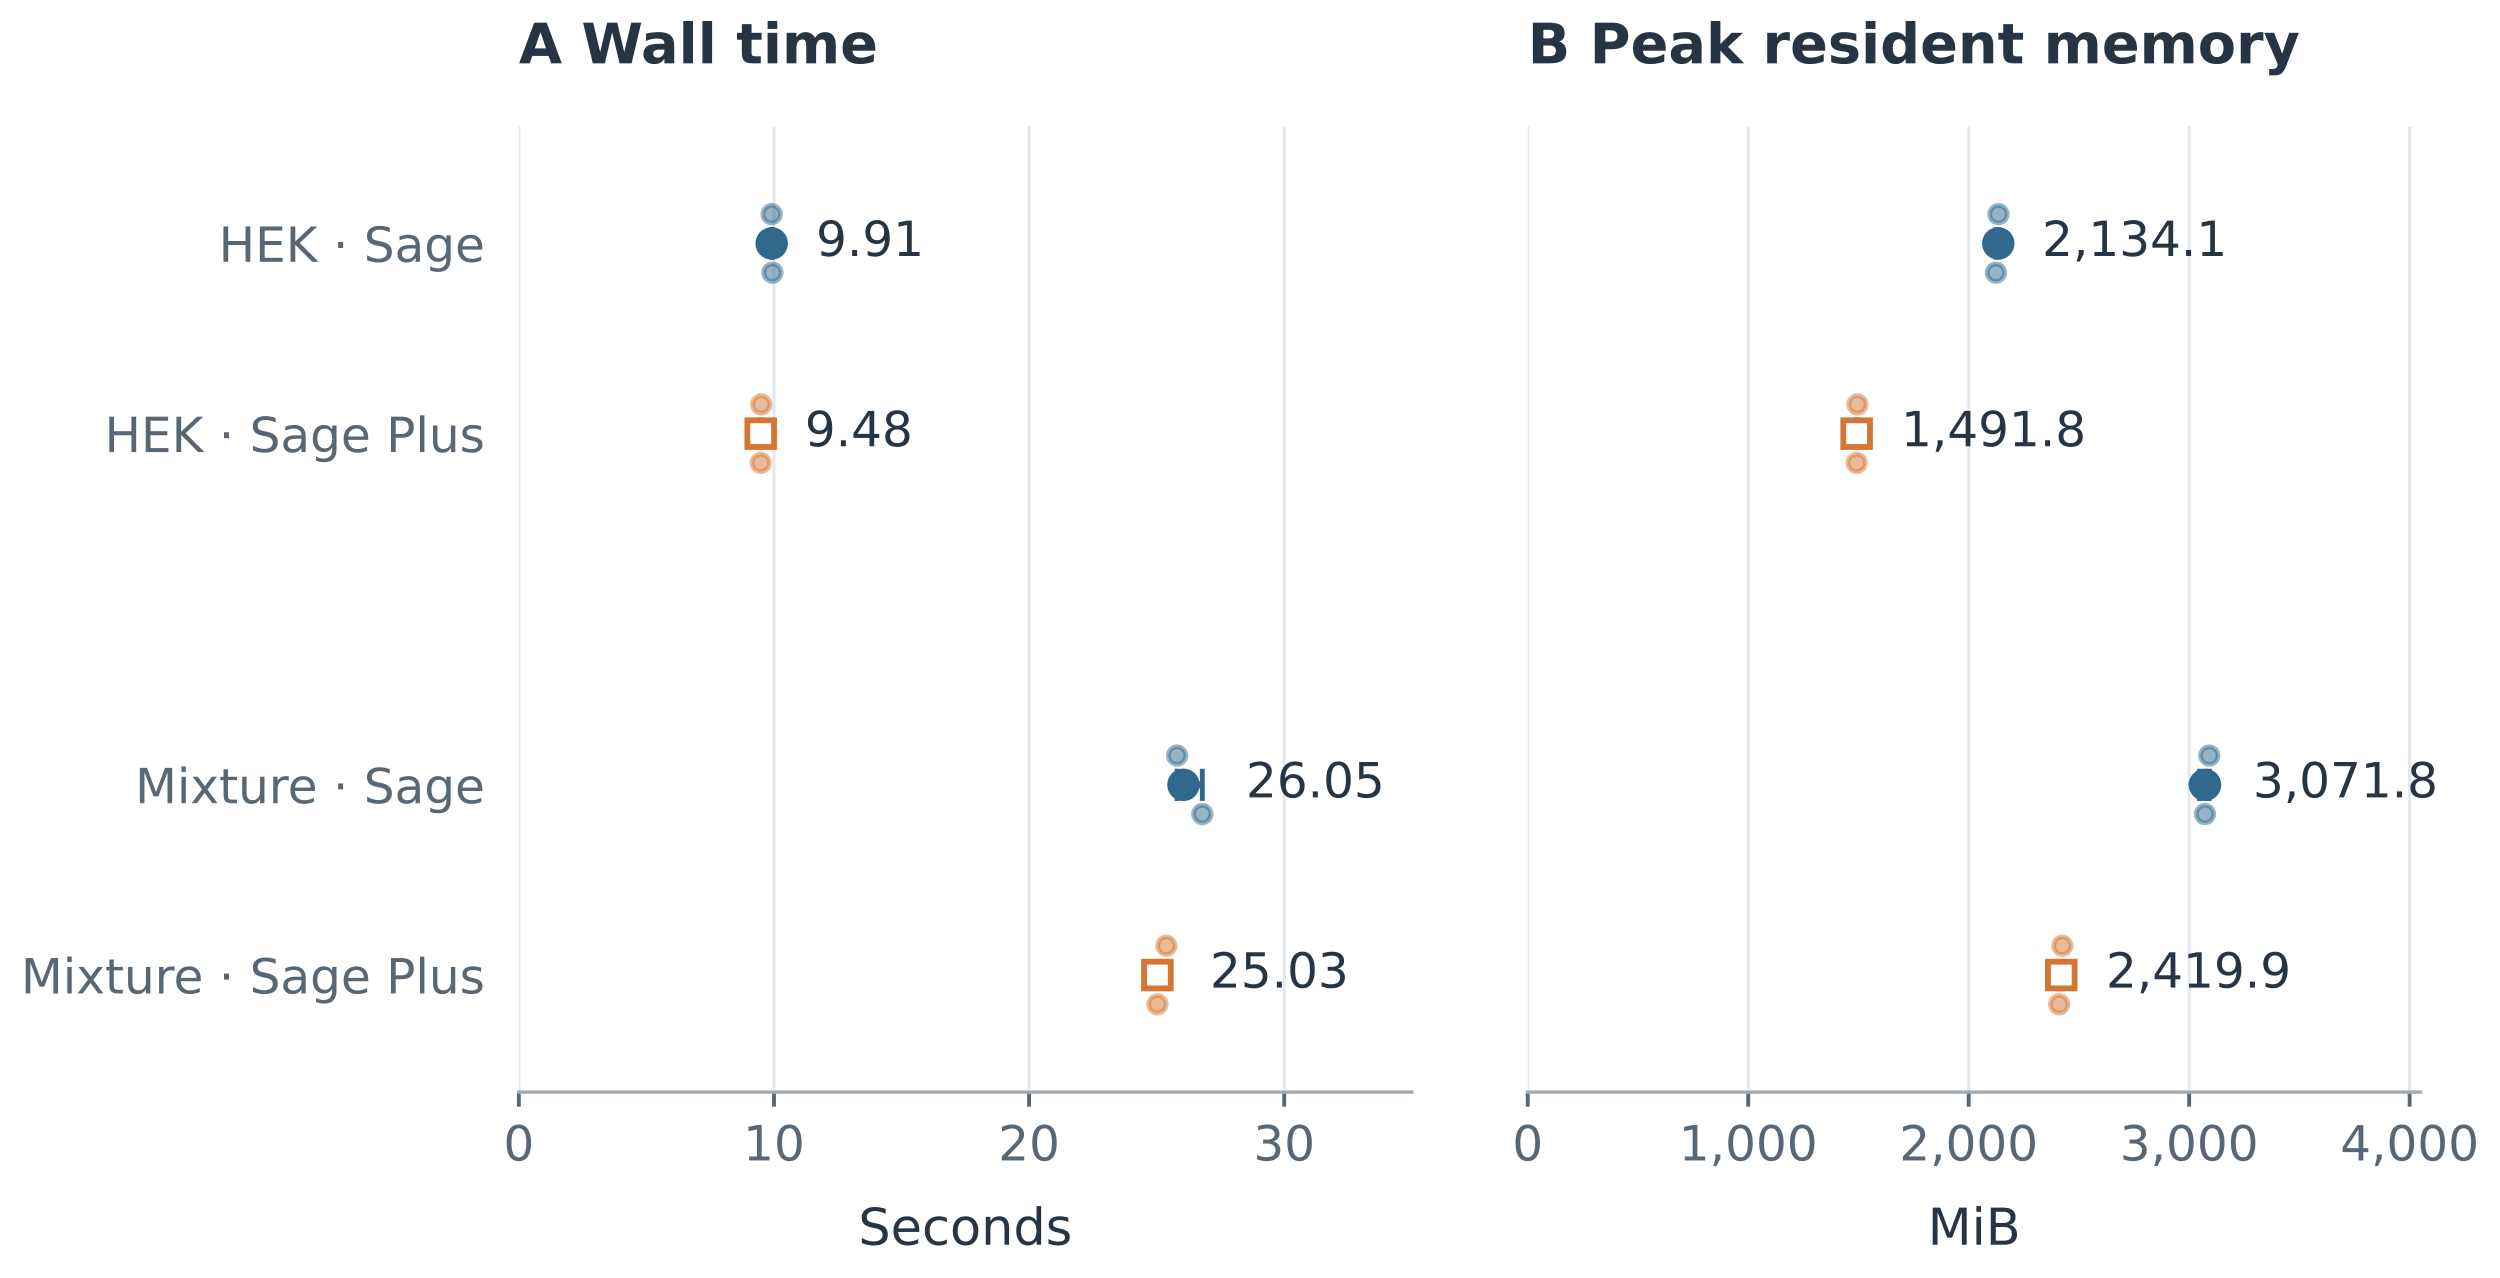
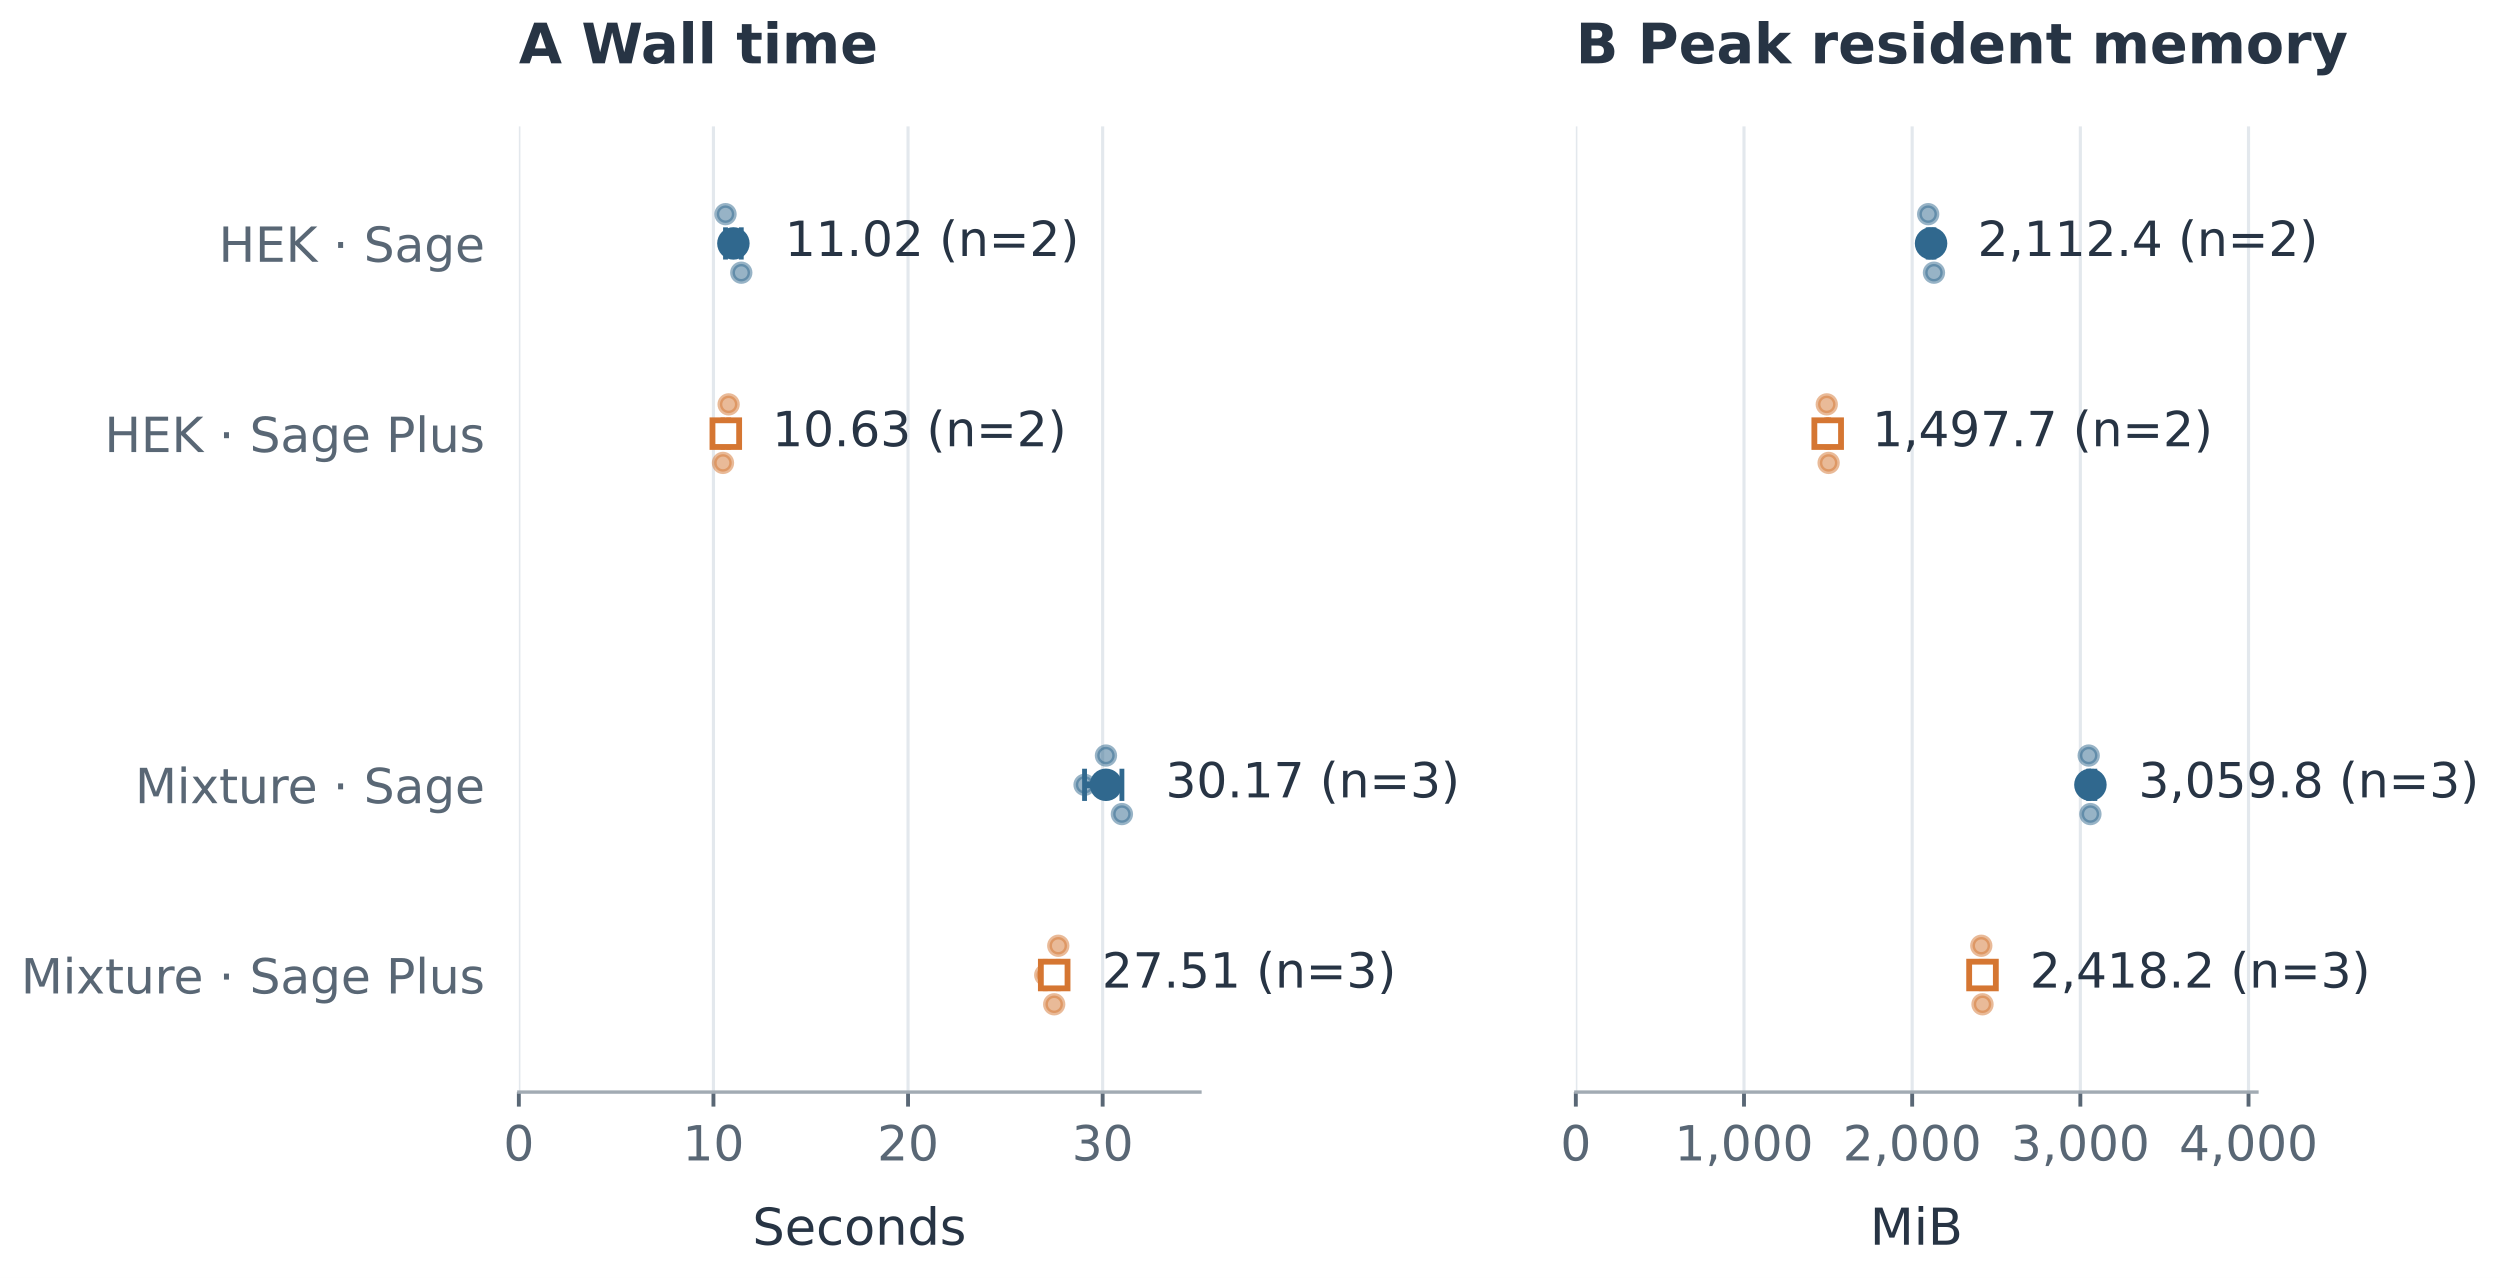
- <svg xmlns="http://www.w3.org/2000/svg" xmlns:xlink="http://www.w3.org/1999/xlink" width="515.52pt" height="263.52pt" viewBox="0 0 515.52 263.52" version="1.1">
+ <svg xmlns="http://www.w3.org/2000/svg" xmlns:xlink="http://www.w3.org/1999/xlink" width="515.529pt" height="263.52pt" viewBox="0 0 515.529 263.52" version="1.1">
  <defs>
    <style type="text/css">*{stroke-linejoin: round; stroke-linecap: butt}</style>
  </defs>
  <g id="figure_1">
    <g id="patch_1">
-       <path d="M 0 263.52  L 515.52 263.52  L 515.52 0  L 0 0  z " style="fill: #ffffff" />
+       <path d="M 0 263.52  L 515.529 263.52  L 515.529 0  L 0 0  z " style="fill: #ffffff" />
    </g>
    <g id="axes_1">
      <g id="patch_2">
-         <path d="M 106.992 225.199  L 291.117 225.199  L 291.117 26.058  L 106.992 26.058  z " style="fill: #ffffff" />
+         <path d="M 106.992 225.199  L 247.443 225.199  L 247.443 26.058  L 106.992 26.058  z " style="fill: #ffffff" />
      </g>
      <g id="matplotlib.axis_1">
        <g id="xtick_1">
          <g id="line2d_1">
-             <path d="M 106.992 225.199  L 106.992 26.058  " clip-path="url(#pe9b496633b)" style="fill: none; stroke: #e3e8ed; stroke-width: 0.65; stroke-linecap: square" />
+             <path d="M 106.992 225.199  L 106.992 26.058  " clip-path="url(#pabcf31ea28)" style="fill: none; stroke: #e3e8ed; stroke-width: 0.65; stroke-linecap: square" />
          </g>
          <g id="line2d_2">
            <defs>
              <path id="ma67647b1fe" d="M 0 0  L 0 3  " style="stroke: #596775; stroke-width: 0.8" />
            </defs>
            <g>
              <use xlink:href="#ma67647b1fe" x="106.992" y="225.199" style="fill: #596775; stroke: #596775; stroke-width: 0.8" />
            </g>
          </g>
          <g id="text_1">
            <text style="font-size: 10px; font-family: 'DejaVu Sans'; text-anchor: middle; fill: #596775" x="106.992" y="239.297" transform="rotate(-0 106.9919 239.2968)">0</text>
          </g>
        </g>
        <g id="xtick_2">
          <g id="line2d_3">
-             <path d="M 159.599 225.199  L 159.599 26.058  " clip-path="url(#pe9b496633b)" style="fill: none; stroke: #e3e8ed; stroke-width: 0.65; stroke-linecap: square" />
+             <path d="M 147.121 225.199  L 147.121 26.058  " clip-path="url(#pabcf31ea28)" style="fill: none; stroke: #e3e8ed; stroke-width: 0.65; stroke-linecap: square" />
          </g>
          <g id="line2d_4">
            <g>
-               <use xlink:href="#ma67647b1fe" x="159.599" y="225.199" style="fill: #596775; stroke: #596775; stroke-width: 0.8" />
+               <use xlink:href="#ma67647b1fe" x="147.121" y="225.199" style="fill: #596775; stroke: #596775; stroke-width: 0.8" />
            </g>
          </g>
          <g id="text_2">
-             <text style="font-size: 10px; font-family: 'DejaVu Sans'; text-anchor: middle; fill: #596775" x="159.599" y="239.297" transform="rotate(-0 159.599 239.2968)">10</text>
+             <text style="font-size: 10px; font-family: 'DejaVu Sans'; text-anchor: middle; fill: #596775" x="147.121" y="239.297" transform="rotate(-0 147.1208 239.2968)">10</text>
          </g>
        </g>
        <g id="xtick_3">
          <g id="line2d_5">
-             <path d="M 212.206 225.199  L 212.206 26.058  " clip-path="url(#pe9b496633b)" style="fill: none; stroke: #e3e8ed; stroke-width: 0.65; stroke-linecap: square" />
+             <path d="M 187.25 225.199  L 187.25 26.058  " clip-path="url(#pabcf31ea28)" style="fill: none; stroke: #e3e8ed; stroke-width: 0.65; stroke-linecap: square" />
          </g>
          <g id="line2d_6">
            <g>
-               <use xlink:href="#ma67647b1fe" x="212.206" y="225.199" style="fill: #596775; stroke: #596775; stroke-width: 0.8" />
+               <use xlink:href="#ma67647b1fe" x="187.25" y="225.199" style="fill: #596775; stroke: #596775; stroke-width: 0.8" />
            </g>
          </g>
          <g id="text_3">
-             <text style="font-size: 10px; font-family: 'DejaVu Sans'; text-anchor: middle; fill: #596775" x="212.206" y="239.297" transform="rotate(-0 212.2061 239.2968)">20</text>
+             <text style="font-size: 10px; font-family: 'DejaVu Sans'; text-anchor: middle; fill: #596775" x="187.25" y="239.297" transform="rotate(-0 187.2497 239.2968)">20</text>
          </g>
        </g>
        <g id="xtick_4">
          <g id="line2d_7">
-             <path d="M 264.813 225.199  L 264.813 26.058  " clip-path="url(#pe9b496633b)" style="fill: none; stroke: #e3e8ed; stroke-width: 0.65; stroke-linecap: square" />
+             <path d="M 227.379 225.199  L 227.379 26.058  " clip-path="url(#pabcf31ea28)" style="fill: none; stroke: #e3e8ed; stroke-width: 0.65; stroke-linecap: square" />
          </g>
          <g id="line2d_8">
            <g>
-               <use xlink:href="#ma67647b1fe" x="264.813" y="225.199" style="fill: #596775; stroke: #596775; stroke-width: 0.8" />
+               <use xlink:href="#ma67647b1fe" x="227.379" y="225.199" style="fill: #596775; stroke: #596775; stroke-width: 0.8" />
            </g>
          </g>
          <g id="text_4">
-             <text style="font-size: 10px; font-family: 'DejaVu Sans'; text-anchor: middle; fill: #596775" x="264.813" y="239.297" transform="rotate(-0 264.8133 239.2968)">30</text>
+             <text style="font-size: 10px; font-family: 'DejaVu Sans'; text-anchor: middle; fill: #596775" x="227.379" y="239.297" transform="rotate(-0 227.3786 239.2968)">30</text>
          </g>
        </g>
        <g id="text_5">
-           <text style="font-size: 10.5px; font-family: 'DejaVu Sans'; text-anchor: middle; fill: #273444" x="199.054" y="256.678" transform="rotate(-0 199.0544 256.6775)">Seconds</text>
+           <text style="font-size: 10.5px; font-family: 'DejaVu Sans'; text-anchor: middle; fill: #273444" x="177.217" y="256.678" transform="rotate(-0 177.2175 256.6775)">Seconds</text>
        </g>
      </g>
      <g id="matplotlib.axis_2">
        <g id="ytick_1">
          <g id="line2d_9" />
          <g id="text_6">
            <text style="font-size: 10px; font-family: 'DejaVu Sans'; text-anchor: end; fill: #596775" x="99.992" y="53.995" transform="rotate(-0 99.99187 53.99533)">HEK · Sage</text>
          </g>
        </g>
        <g id="ytick_2">
          <g id="line2d_10" />
          <g id="text_7">
            <text style="font-size: 10px; font-family: 'DejaVu Sans'; text-anchor: end; fill: #596775" x="99.992" y="93.22" transform="rotate(-0 99.99187 93.22046)">HEK · Sage Plus</text>
          </g>
        </g>
        <g id="ytick_3">
          <g id="line2d_11" />
          <g id="text_8">
            <text style="font-size: 10px; font-family: 'DejaVu Sans'; text-anchor: end; fill: #596775" x="99.992" y="165.635" transform="rotate(-0 99.99187 165.6354)">Mixture · Sage</text>
          </g>
        </g>
        <g id="ytick_4">
          <g id="line2d_12" />
          <g id="text_9">
            <text style="font-size: 10px; font-family: 'DejaVu Sans'; text-anchor: end; fill: #596775" x="99.992" y="204.86" transform="rotate(-0 99.99187 204.8601)">Mixture · Sage Plus</text>
          </g>
        </g>
      </g>
      <g id="LineCollection_1">
-         <path d="M 159.126 50.197  L 159.283 50.197  " clip-path="url(#pe9b496633b)" style="fill: none; stroke: #30688e; stroke-width: 1.4" />
+         <path d="M 149.609 50.197  L 152.859 50.197  " clip-path="url(#pabcf31ea28)" style="fill: none; stroke: #30688e; stroke-width: 1.4" />
      </g>
      <g id="LineCollection_2">
-         <path d="M 159.126 46.877  L 159.126 53.516  " clip-path="url(#pe9b496633b)" style="fill: none; stroke: #30688e" />
-         <path d="M 159.283 46.877  L 159.283 53.516  " clip-path="url(#pe9b496633b)" style="fill: none; stroke: #30688e" />
+         <path d="M 149.609 46.877  L 149.609 53.516  " clip-path="url(#pabcf31ea28)" style="fill: none; stroke: #30688e" />
+         <path d="M 152.859 46.877  L 152.859 53.516  " clip-path="url(#pabcf31ea28)" style="fill: none; stroke: #30688e" />
      </g>
      <g id="LineCollection_3">
-         <path d="M 156.6 89.421  L 156.969 89.421  " clip-path="url(#pe9b496633b)" style="fill: none; stroke: #d57632; stroke-width: 1.4" />
+         <path d="M 149.087 89.421  L 150.251 89.421  " clip-path="url(#pabcf31ea28)" style="fill: none; stroke: #d57632; stroke-width: 1.4" />
      </g>
      <g id="LineCollection_4">
-         <path d="M 156.6 86.102  L 156.6 92.74  " clip-path="url(#pe9b496633b)" style="fill: none; stroke: #d57632" />
-         <path d="M 156.969 86.102  L 156.969 92.74  " clip-path="url(#pe9b496633b)" style="fill: none; stroke: #d57632" />
+         <path d="M 149.087 86.102  L 149.087 92.74  " clip-path="url(#pabcf31ea28)" style="fill: none; stroke: #d57632" />
+         <path d="M 150.251 86.102  L 150.251 92.74  " clip-path="url(#pabcf31ea28)" style="fill: none; stroke: #d57632" />
      </g>
      <g id="LineCollection_5">
-         <path d="M 242.718 161.836  L 247.926 161.836  " clip-path="url(#pe9b496633b)" style="fill: none; stroke: #30688e; stroke-width: 1.4" />
+         <path d="M 223.647 161.836  L 231.351 161.836  " clip-path="url(#pabcf31ea28)" style="fill: none; stroke: #30688e; stroke-width: 1.4" />
      </g>
      <g id="LineCollection_6">
-         <path d="M 242.718 158.517  L 242.718 165.155  " clip-path="url(#pe9b496633b)" style="fill: none; stroke: #30688e" />
-         <path d="M 247.926 158.517  L 247.926 165.155  " clip-path="url(#pe9b496633b)" style="fill: none; stroke: #30688e" />
+         <path d="M 223.647 158.517  L 223.647 165.155  " clip-path="url(#pabcf31ea28)" style="fill: none; stroke: #30688e" />
+         <path d="M 231.351 158.517  L 231.351 165.155  " clip-path="url(#pabcf31ea28)" style="fill: none; stroke: #30688e" />
      </g>
      <g id="LineCollection_7">
-         <path d="M 238.247 201.061  L 240.509 201.061  " clip-path="url(#pe9b496633b)" style="fill: none; stroke: #d57632; stroke-width: 1.4" />
+         <path d="M 215.541 201.061  L 218.229 201.061  " clip-path="url(#pabcf31ea28)" style="fill: none; stroke: #d57632; stroke-width: 1.4" />
      </g>
      <g id="LineCollection_8">
-         <path d="M 238.247 197.742  L 238.247 204.38  " clip-path="url(#pe9b496633b)" style="fill: none; stroke: #d57632" />
-         <path d="M 240.509 197.742  L 240.509 204.38  " clip-path="url(#pe9b496633b)" style="fill: none; stroke: #d57632" />
+         <path d="M 215.541 197.742  L 215.541 204.38  " clip-path="url(#pabcf31ea28)" style="fill: none; stroke: #d57632" />
+         <path d="M 218.229 197.742  L 218.229 204.38  " clip-path="url(#pabcf31ea28)" style="fill: none; stroke: #d57632" />
      </g>
      <g id="patch_3">
-         <path d="M 106.992 225.199  L 291.117 225.199  " style="fill: none; stroke: #a2abb3; stroke-width: 0.7; stroke-linejoin: miter; stroke-linecap: square" />
+         <path d="M 106.992 225.199  L 247.443 225.199  " style="fill: none; stroke: #a2abb3; stroke-width: 0.7; stroke-linejoin: miter; stroke-linecap: square" />
      </g>
      <g id="PathCollection_1">
        <defs>
          <path id="mf370500180" d="M 0 1.803  C 0.478 1.803 0.937 1.613 1.275 1.275  C 1.613 0.937 1.803 0.478 1.803 0  C 1.803 -0.478 1.613 -0.937 1.275 -1.275  C 0.937 -1.613 0.478 -1.803 0 -1.803  C -0.478 -1.803 -0.937 -1.613 -1.275 -1.275  C -1.613 -0.937 -1.803 -0.478 -1.803 0  C -1.803 0.478 -1.613 0.937 -1.275 1.275  C -0.937 1.613 -0.478 1.803 0 1.803  z " style="stroke: #30688e; stroke-opacity: 0.5" />
        </defs>
-         <g clip-path="url(#pe9b496633b)">
-           <use xlink:href="#mf370500180" x="159.126" y="44.162" style="fill: #30688e; fill-opacity: 0.5; stroke: #30688e; stroke-opacity: 0.5" />
-           <use xlink:href="#mf370500180" x="159.126" y="50.197" style="fill: #30688e; fill-opacity: 0.5; stroke: #30688e; stroke-opacity: 0.5" />
-           <use xlink:href="#mf370500180" x="159.283" y="56.231" style="fill: #30688e; fill-opacity: 0.5; stroke: #30688e; stroke-opacity: 0.5" />
+         <g clip-path="url(#pabcf31ea28)">
+           <use xlink:href="#mf370500180" x="149.609" y="44.162" style="fill: #30688e; fill-opacity: 0.5; stroke: #30688e; stroke-opacity: 0.5" />
+           <use xlink:href="#mf370500180" x="152.859" y="56.231" style="fill: #30688e; fill-opacity: 0.5; stroke: #30688e; stroke-opacity: 0.5" />
        </g>
      </g>
      <g id="text_10">
-         <text style="font-size: 10px; font-family: 'DejaVu Sans'; text-anchor: start; fill: #273444" x="168.283" y="52.794" transform="rotate(-0 168.2834 52.79416)">9.91</text>
+         <text style="font-size: 10px; font-family: 'DejaVu Sans'; text-anchor: start; fill: #273444" x="161.859" y="52.794" transform="rotate(-0 161.8592 52.79416)">11.02 (n=2)</text>
      </g>
      <g id="PathCollection_2">
        <defs>
          <path id="mba0e2606a8" d="M 0 1.803  C 0.478 1.803 0.937 1.613 1.275 1.275  C 1.613 0.937 1.803 0.478 1.803 0  C 1.803 -0.478 1.613 -0.937 1.275 -1.275  C 0.937 -1.613 0.478 -1.803 0 -1.803  C -0.478 -1.803 -0.937 -1.613 -1.275 -1.275  C -1.613 -0.937 -1.803 -0.478 -1.803 0  C -1.803 0.478 -1.613 0.937 -1.275 1.275  C -0.937 1.613 -0.478 1.803 0 1.803  z " style="stroke: #d57632; stroke-opacity: 0.5" />
        </defs>
-         <g clip-path="url(#pe9b496633b)">
-           <use xlink:href="#mba0e2606a8" x="156.969" y="83.387" style="fill: #d57632; fill-opacity: 0.5; stroke: #d57632; stroke-opacity: 0.5" />
-           <use xlink:href="#mba0e2606a8" x="156.6" y="89.421" style="fill: #d57632; fill-opacity: 0.5; stroke: #d57632; stroke-opacity: 0.5" />
-           <use xlink:href="#mba0e2606a8" x="156.863" y="95.456" style="fill: #d57632; fill-opacity: 0.5; stroke: #d57632; stroke-opacity: 0.5" />
+         <g clip-path="url(#pabcf31ea28)">
+           <use xlink:href="#mba0e2606a8" x="150.251" y="83.387" style="fill: #d57632; fill-opacity: 0.5; stroke: #d57632; stroke-opacity: 0.5" />
+           <use xlink:href="#mba0e2606a8" x="149.087" y="95.456" style="fill: #d57632; fill-opacity: 0.5; stroke: #d57632; stroke-opacity: 0.5" />
        </g>
      </g>
      <g id="text_11">
-         <text style="font-size: 10px; font-family: 'DejaVu Sans'; text-anchor: start; fill: #273444" x="165.969" y="92.019" transform="rotate(-0 165.9687 92.0189)">9.48</text>
+         <text style="font-size: 10px; font-family: 'DejaVu Sans'; text-anchor: start; fill: #273444" x="159.251" y="92.019" transform="rotate(-0 159.2508 92.0189)">10.63 (n=2)</text>
      </g>
      <g id="PathCollection_3">
-         <g clip-path="url(#pe9b496633b)">
-           <use xlink:href="#mf370500180" x="242.718" y="155.802" style="fill: #30688e; fill-opacity: 0.5; stroke: #30688e; stroke-opacity: 0.5" />
-           <use xlink:href="#mf370500180" x="244.033" y="161.836" style="fill: #30688e; fill-opacity: 0.5; stroke: #30688e; stroke-opacity: 0.5" />
-           <use xlink:href="#mf370500180" x="247.926" y="167.871" style="fill: #30688e; fill-opacity: 0.5; stroke: #30688e; stroke-opacity: 0.5" />
+         <g clip-path="url(#pabcf31ea28)">
+           <use xlink:href="#mf370500180" x="228.061" y="155.802" style="fill: #30688e; fill-opacity: 0.5; stroke: #30688e; stroke-opacity: 0.5" />
+           <use xlink:href="#mf370500180" x="223.647" y="161.836" style="fill: #30688e; fill-opacity: 0.5; stroke: #30688e; stroke-opacity: 0.5" />
+           <use xlink:href="#mf370500180" x="231.351" y="167.871" style="fill: #30688e; fill-opacity: 0.5; stroke: #30688e; stroke-opacity: 0.5" />
        </g>
      </g>
      <g id="text_12">
-         <text style="font-size: 10px; font-family: 'DejaVu Sans'; text-anchor: start; fill: #273444" x="256.926" y="164.434" transform="rotate(-0 256.9264 164.4338)">26.05</text>
+         <text style="font-size: 10px; font-family: 'DejaVu Sans'; text-anchor: start; fill: #273444" x="240.351" y="164.434" transform="rotate(-0 240.3514 164.4338)">30.17 (n=3)</text>
      </g>
      <g id="PathCollection_4">
-         <g clip-path="url(#pe9b496633b)">
-           <use xlink:href="#mba0e2606a8" x="240.509" y="195.026" style="fill: #d57632; fill-opacity: 0.5; stroke: #d57632; stroke-opacity: 0.5" />
-           <use xlink:href="#mba0e2606a8" x="238.247" y="201.061" style="fill: #d57632; fill-opacity: 0.5; stroke: #d57632; stroke-opacity: 0.5" />
-           <use xlink:href="#mba0e2606a8" x="238.668" y="207.095" style="fill: #d57632; fill-opacity: 0.5; stroke: #d57632; stroke-opacity: 0.5" />
+         <g clip-path="url(#pabcf31ea28)">
+           <use xlink:href="#mba0e2606a8" x="218.229" y="195.026" style="fill: #d57632; fill-opacity: 0.5; stroke: #d57632; stroke-opacity: 0.5" />
+           <use xlink:href="#mba0e2606a8" x="215.541" y="201.061" style="fill: #d57632; fill-opacity: 0.5; stroke: #d57632; stroke-opacity: 0.5" />
+           <use xlink:href="#mba0e2606a8" x="217.387" y="207.095" style="fill: #d57632; fill-opacity: 0.5; stroke: #d57632; stroke-opacity: 0.5" />
        </g>
      </g>
      <g id="text_13">
-         <text style="font-size: 10px; font-family: 'DejaVu Sans'; text-anchor: start; fill: #273444" x="249.509" y="203.659" transform="rotate(-0 249.5088 203.6585)">25.03</text>
+         <text style="font-size: 10px; font-family: 'DejaVu Sans'; text-anchor: start; fill: #273444" x="227.229" y="203.659" transform="rotate(-0 227.2292 203.6585)">27.51 (n=3)</text>
      </g>
      <g id="text_14">
        <text style="font-weight: 700; font-size: 11.5px; font-family: 'DejaVu Sans'; text-anchor: start; fill: #273444" x="106.992" y="13.058" transform="rotate(-0 106.9919 13.0582)">A  Wall time</text>
      </g>
      <g id="line2d_13">
        <defs>
          <path id="m2ec25e5ec6" d="M 0 2.75  C 0.729 2.75 1.429 2.46 1.945 1.945  C 2.46 1.429 2.75 0.729 2.75 0  C 2.75 -0.729 2.46 -1.429 1.945 -1.945  C 1.429 -2.46 0.729 -2.75 0 -2.75  C -0.729 -2.75 -1.429 -2.46 -1.945 -1.945  C -2.46 -1.429 -2.75 -0.729 -2.75 0  C -2.75 0.729 -2.46 1.429 -1.945 1.945  C -1.429 2.46 -0.729 2.75 0 2.75  z " style="stroke: #30688e; stroke-width: 1.2" />
        </defs>
-         <g clip-path="url(#pe9b496633b)">
-           <use xlink:href="#m2ec25e5ec6" x="159.126" y="50.197" style="fill: #30688e; stroke: #30688e; stroke-width: 1.2" />
+         <g clip-path="url(#pabcf31ea28)">
+           <use xlink:href="#m2ec25e5ec6" x="151.234" y="50.197" style="fill: #30688e; stroke: #30688e; stroke-width: 1.2" />
        </g>
      </g>
      <g id="line2d_14">
        <defs>
          <path id="m84e4012bae" d="M -2.75 2.75  L 2.75 2.75  L 2.75 -2.75  L -2.75 -2.75  z " style="stroke: #d57632; stroke-width: 1.2; stroke-linejoin: miter" />
        </defs>
-         <g clip-path="url(#pe9b496633b)">
-           <use xlink:href="#m84e4012bae" x="156.863" y="89.421" style="fill: #ffffff; stroke: #d57632; stroke-width: 1.2; stroke-linejoin: miter" />
+         <g clip-path="url(#pabcf31ea28)">
+           <use xlink:href="#m84e4012bae" x="149.669" y="89.421" style="fill: #ffffff; stroke: #d57632; stroke-width: 1.2; stroke-linejoin: miter" />
        </g>
      </g>
      <g id="line2d_15">
-         <g clip-path="url(#pe9b496633b)">
-           <use xlink:href="#m2ec25e5ec6" x="244.033" y="161.836" style="fill: #30688e; stroke: #30688e; stroke-width: 1.2" />
+         <g clip-path="url(#pabcf31ea28)">
+           <use xlink:href="#m2ec25e5ec6" x="228.061" y="161.836" style="fill: #30688e; stroke: #30688e; stroke-width: 1.2" />
        </g>
      </g>
      <g id="line2d_16">
-         <g clip-path="url(#pe9b496633b)">
-           <use xlink:href="#m84e4012bae" x="238.668" y="201.061" style="fill: #ffffff; stroke: #d57632; stroke-width: 1.2; stroke-linejoin: miter" />
+         <g clip-path="url(#pabcf31ea28)">
+           <use xlink:href="#m84e4012bae" x="217.387" y="201.061" style="fill: #ffffff; stroke: #d57632; stroke-width: 1.2; stroke-linejoin: miter" />
        </g>
      </g>
    </g>
    <g id="axes_2">
      <g id="patch_4">
-         <path d="M 315.034 225.199  L 499.159 225.199  L 499.159 26.058  L 315.034 26.058  z " style="fill: #ffffff" />
+         <path d="M 324.954 225.199  L 465.405 225.199  L 465.405 26.058  L 324.954 26.058  z " style="fill: #ffffff" />
      </g>
      <g id="matplotlib.axis_3">
        <g id="xtick_5">
          <g id="line2d_17">
-             <path d="M 315.034 225.199  L 315.034 26.058  " clip-path="url(#pc2cf5b68fe)" style="fill: none; stroke: #e3e8ed; stroke-width: 0.65; stroke-linecap: square" />
+             <path d="M 324.954 225.199  L 324.954 26.058  " clip-path="url(#p978c17192a)" style="fill: none; stroke: #e3e8ed; stroke-width: 0.65; stroke-linecap: square" />
          </g>
          <g id="line2d_18">
            <g>
-               <use xlink:href="#ma67647b1fe" x="315.034" y="225.199" style="fill: #596775; stroke: #596775; stroke-width: 0.8" />
+               <use xlink:href="#ma67647b1fe" x="324.954" y="225.199" style="fill: #596775; stroke: #596775; stroke-width: 0.8" />
            </g>
          </g>
          <g id="text_15">
-             <text style="font-size: 10px; font-family: 'DejaVu Sans'; text-anchor: middle; fill: #596775" x="315.034" y="239.297" transform="rotate(-0 315.0341 239.2968)">0</text>
+             <text style="font-size: 10px; font-family: 'DejaVu Sans'; text-anchor: middle; fill: #596775" x="324.954" y="239.297" transform="rotate(-0 324.9536 239.2968)">0</text>
          </g>
        </g>
        <g id="xtick_6">
          <g id="line2d_19">
-             <path d="M 360.497 225.199  L 360.497 26.058  " clip-path="url(#pc2cf5b68fe)" style="fill: none; stroke: #e3e8ed; stroke-width: 0.65; stroke-linecap: square" />
+             <path d="M 359.633 225.199  L 359.633 26.058  " clip-path="url(#p978c17192a)" style="fill: none; stroke: #e3e8ed; stroke-width: 0.65; stroke-linecap: square" />
          </g>
          <g id="line2d_20">
            <g>
-               <use xlink:href="#ma67647b1fe" x="360.497" y="225.199" style="fill: #596775; stroke: #596775; stroke-width: 0.8" />
+               <use xlink:href="#ma67647b1fe" x="359.633" y="225.199" style="fill: #596775; stroke: #596775; stroke-width: 0.8" />
            </g>
          </g>
          <g id="text_16">
-             <text style="font-size: 10px; font-family: 'DejaVu Sans'; text-anchor: middle; fill: #596775" x="360.497" y="239.297" transform="rotate(-0 360.497 239.2968)">1,000</text>
+             <text style="font-size: 10px; font-family: 'DejaVu Sans'; text-anchor: middle; fill: #596775" x="359.633" y="239.297" transform="rotate(-0 359.6329 239.2968)">1,000</text>
          </g>
        </g>
        <g id="xtick_7">
          <g id="line2d_21">
-             <path d="M 405.96 225.199  L 405.96 26.058  " clip-path="url(#pc2cf5b68fe)" style="fill: none; stroke: #e3e8ed; stroke-width: 0.65; stroke-linecap: square" />
+             <path d="M 394.312 225.199  L 394.312 26.058  " clip-path="url(#p978c17192a)" style="fill: none; stroke: #e3e8ed; stroke-width: 0.65; stroke-linecap: square" />
          </g>
          <g id="line2d_22">
            <g>
-               <use xlink:href="#ma67647b1fe" x="405.96" y="225.199" style="fill: #596775; stroke: #596775; stroke-width: 0.8" />
+               <use xlink:href="#ma67647b1fe" x="394.312" y="225.199" style="fill: #596775; stroke: #596775; stroke-width: 0.8" />
            </g>
          </g>
          <g id="text_17">
-             <text style="font-size: 10px; font-family: 'DejaVu Sans'; text-anchor: middle; fill: #596775" x="405.96" y="239.297" transform="rotate(-0 405.96 239.2968)">2,000</text>
+             <text style="font-size: 10px; font-family: 'DejaVu Sans'; text-anchor: middle; fill: #596775" x="394.312" y="239.297" transform="rotate(-0 394.3122 239.2968)">2,000</text>
          </g>
        </g>
        <g id="xtick_8">
          <g id="line2d_23">
-             <path d="M 451.423 225.199  L 451.423 26.058  " clip-path="url(#pc2cf5b68fe)" style="fill: none; stroke: #e3e8ed; stroke-width: 0.65; stroke-linecap: square" />
+             <path d="M 428.992 225.199  L 428.992 26.058  " clip-path="url(#p978c17192a)" style="fill: none; stroke: #e3e8ed; stroke-width: 0.65; stroke-linecap: square" />
          </g>
          <g id="line2d_24">
            <g>
-               <use xlink:href="#ma67647b1fe" x="451.423" y="225.199" style="fill: #596775; stroke: #596775; stroke-width: 0.8" />
+               <use xlink:href="#ma67647b1fe" x="428.992" y="225.199" style="fill: #596775; stroke: #596775; stroke-width: 0.8" />
            </g>
          </g>
          <g id="text_18">
-             <text style="font-size: 10px; font-family: 'DejaVu Sans'; text-anchor: middle; fill: #596775" x="451.423" y="239.297" transform="rotate(-0 451.423 239.2968)">3,000</text>
+             <text style="font-size: 10px; font-family: 'DejaVu Sans'; text-anchor: middle; fill: #596775" x="428.992" y="239.297" transform="rotate(-0 428.9915 239.2968)">3,000</text>
          </g>
        </g>
        <g id="xtick_9">
          <g id="line2d_25">
-             <path d="M 496.886 225.199  L 496.886 26.058  " clip-path="url(#pc2cf5b68fe)" style="fill: none; stroke: #e3e8ed; stroke-width: 0.65; stroke-linecap: square" />
+             <path d="M 463.671 225.199  L 463.671 26.058  " clip-path="url(#p978c17192a)" style="fill: none; stroke: #e3e8ed; stroke-width: 0.65; stroke-linecap: square" />
          </g>
          <g id="line2d_26">
            <g>
-               <use xlink:href="#ma67647b1fe" x="496.886" y="225.199" style="fill: #596775; stroke: #596775; stroke-width: 0.8" />
+               <use xlink:href="#ma67647b1fe" x="463.671" y="225.199" style="fill: #596775; stroke: #596775; stroke-width: 0.8" />
            </g>
          </g>
          <g id="text_19">
-             <text style="font-size: 10px; font-family: 'DejaVu Sans'; text-anchor: middle; fill: #596775" x="496.886" y="239.297" transform="rotate(-0 496.8859 239.2968)">4,000</text>
+             <text style="font-size: 10px; font-family: 'DejaVu Sans'; text-anchor: middle; fill: #596775" x="463.671" y="239.297" transform="rotate(-0 463.6708 239.2968)">4,000</text>
          </g>
        </g>
        <g id="text_20">
-           <text style="font-size: 10.5px; font-family: 'DejaVu Sans'; text-anchor: middle; fill: #273444" x="407.097" y="256.678" transform="rotate(-0 407.0966 256.6775)">MiB</text>
+           <text style="font-size: 10.5px; font-family: 'DejaVu Sans'; text-anchor: middle; fill: #273444" x="395.179" y="256.678" transform="rotate(-0 395.1792 256.6775)">MiB</text>
        </g>
      </g>
      <g id="matplotlib.axis_4">
        <g id="ytick_5">
          <g id="line2d_27" />
        </g>
        <g id="ytick_6">
          <g id="line2d_28" />
        </g>
        <g id="ytick_7">
          <g id="line2d_29" />
        </g>
        <g id="ytick_8">
          <g id="line2d_30" />
        </g>
      </g>
      <g id="LineCollection_9">
-         <path d="M 411.572 50.197  L 412.098 50.197  " clip-path="url(#pc2cf5b68fe)" style="fill: none; stroke: #30688e; stroke-width: 1.4" />
+         <path d="M 397.612 50.197  L 398.805 50.197  " clip-path="url(#p978c17192a)" style="fill: none; stroke: #30688e; stroke-width: 1.4" />
      </g>
      <g id="LineCollection_10">
-         <path d="M 411.572 46.877  L 411.572 53.516  " clip-path="url(#pc2cf5b68fe)" style="fill: none; stroke: #30688e" />
-         <path d="M 412.098 46.877  L 412.098 53.516  " clip-path="url(#pc2cf5b68fe)" style="fill: none; stroke: #30688e" />
+         <path d="M 397.612 46.877  L 397.612 53.516  " clip-path="url(#p978c17192a)" style="fill: none; stroke: #30688e" />
+         <path d="M 398.805 46.877  L 398.805 53.516  " clip-path="url(#p978c17192a)" style="fill: none; stroke: #30688e" />
      </g>
      <g id="LineCollection_11">
-         <path d="M 382.852 89.421  L 383.01 89.421  " clip-path="url(#pc2cf5b68fe)" style="fill: none; stroke: #d57632; stroke-width: 1.4" />
+         <path d="M 376.701 89.421  L 377.083 89.421  " clip-path="url(#p978c17192a)" style="fill: none; stroke: #d57632; stroke-width: 1.4" />
      </g>
      <g id="LineCollection_12">
-         <path d="M 382.852 86.102  L 382.852 92.74  " clip-path="url(#pc2cf5b68fe)" style="fill: none; stroke: #d57632" />
-         <path d="M 383.01 86.102  L 383.01 92.74  " clip-path="url(#pc2cf5b68fe)" style="fill: none; stroke: #d57632" />
+         <path d="M 376.701 86.102  L 376.701 92.74  " clip-path="url(#p978c17192a)" style="fill: none; stroke: #d57632" />
+         <path d="M 377.083 86.102  L 377.083 92.74  " clip-path="url(#p978c17192a)" style="fill: none; stroke: #d57632" />
      </g>
      <g id="LineCollection_13">
-         <path d="M 453.553 161.836  L 455.571 161.836  " clip-path="url(#pc2cf5b68fe)" style="fill: none; stroke: #30688e; stroke-width: 1.4" />
+         <path d="M 430.713 161.836  L 431.979 161.836  " clip-path="url(#p978c17192a)" style="fill: none; stroke: #30688e; stroke-width: 1.4" />
      </g>
      <g id="LineCollection_14">
-         <path d="M 453.553 158.517  L 453.553 165.155  " clip-path="url(#pc2cf5b68fe)" style="fill: none; stroke: #30688e" />
-         <path d="M 455.571 158.517  L 455.571 165.155  " clip-path="url(#pc2cf5b68fe)" style="fill: none; stroke: #30688e" />
+         <path d="M 430.713 158.517  L 430.713 165.155  " clip-path="url(#p978c17192a)" style="fill: none; stroke: #30688e" />
+         <path d="M 431.979 158.517  L 431.979 165.155  " clip-path="url(#p978c17192a)" style="fill: none; stroke: #30688e" />
      </g>
      <g id="LineCollection_15">
-         <path d="M 424.616 201.061  L 425.269 201.061  " clip-path="url(#pc2cf5b68fe)" style="fill: none; stroke: #d57632; stroke-width: 1.4" />
+         <path d="M 408.564 201.061  L 409.582 201.061  " clip-path="url(#p978c17192a)" style="fill: none; stroke: #d57632; stroke-width: 1.4" />
      </g>
      <g id="LineCollection_16">
-         <path d="M 424.616 197.742  L 424.616 204.38  " clip-path="url(#pc2cf5b68fe)" style="fill: none; stroke: #d57632" />
-         <path d="M 425.269 197.742  L 425.269 204.38  " clip-path="url(#pc2cf5b68fe)" style="fill: none; stroke: #d57632" />
+         <path d="M 408.564 197.742  L 408.564 204.38  " clip-path="url(#p978c17192a)" style="fill: none; stroke: #d57632" />
+         <path d="M 409.582 197.742  L 409.582 204.38  " clip-path="url(#p978c17192a)" style="fill: none; stroke: #d57632" />
      </g>
      <g id="patch_5">
-         <path d="M 315.034 225.199  L 499.159 225.199  " style="fill: none; stroke: #a2abb3; stroke-width: 0.7; stroke-linejoin: miter; stroke-linecap: square" />
+         <path d="M 324.954 225.199  L 465.405 225.199  " style="fill: none; stroke: #a2abb3; stroke-width: 0.7; stroke-linejoin: miter; stroke-linecap: square" />
      </g>
      <g id="PathCollection_5">
-         <g clip-path="url(#pc2cf5b68fe)">
-           <use xlink:href="#mf370500180" x="412.098" y="44.162" style="fill: #30688e; fill-opacity: 0.5; stroke: #30688e; stroke-opacity: 0.5" />
-           <use xlink:href="#mf370500180" x="412.058" y="50.197" style="fill: #30688e; fill-opacity: 0.5; stroke: #30688e; stroke-opacity: 0.5" />
-           <use xlink:href="#mf370500180" x="411.572" y="56.231" style="fill: #30688e; fill-opacity: 0.5; stroke: #30688e; stroke-opacity: 0.5" />
+         <g clip-path="url(#p978c17192a)">
+           <use xlink:href="#mf370500180" x="397.612" y="44.162" style="fill: #30688e; fill-opacity: 0.5; stroke: #30688e; stroke-opacity: 0.5" />
+           <use xlink:href="#mf370500180" x="398.805" y="56.231" style="fill: #30688e; fill-opacity: 0.5; stroke: #30688e; stroke-opacity: 0.5" />
        </g>
      </g>
      <g id="text_21">
-         <text style="font-size: 10px; font-family: 'DejaVu Sans'; text-anchor: start; fill: #273444" x="421.098" y="52.794" transform="rotate(-0 421.098 52.79416)">2,134.1</text>
+         <text style="font-size: 10px; font-family: 'DejaVu Sans'; text-anchor: start; fill: #273444" x="407.805" y="52.794" transform="rotate(-0 407.805 52.79416)">2,112.4 (n=2)</text>
      </g>
      <g id="PathCollection_6">
-         <g clip-path="url(#pc2cf5b68fe)">
-           <use xlink:href="#mba0e2606a8" x="383.01" y="83.387" style="fill: #d57632; fill-opacity: 0.5; stroke: #d57632; stroke-opacity: 0.5" />
-           <use xlink:href="#mba0e2606a8" x="382.852" y="89.421" style="fill: #d57632; fill-opacity: 0.5; stroke: #d57632; stroke-opacity: 0.5" />
-           <use xlink:href="#mba0e2606a8" x="382.857" y="95.456" style="fill: #d57632; fill-opacity: 0.5; stroke: #d57632; stroke-opacity: 0.5" />
+         <g clip-path="url(#p978c17192a)">
+           <use xlink:href="#mba0e2606a8" x="376.701" y="83.387" style="fill: #d57632; fill-opacity: 0.5; stroke: #d57632; stroke-opacity: 0.5" />
+           <use xlink:href="#mba0e2606a8" x="377.083" y="95.456" style="fill: #d57632; fill-opacity: 0.5; stroke: #d57632; stroke-opacity: 0.5" />
        </g>
      </g>
      <g id="text_22">
-         <text style="font-size: 10px; font-family: 'DejaVu Sans'; text-anchor: start; fill: #273444" x="392.01" y="92.019" transform="rotate(-0 392.0101 92.0189)">1,491.8</text>
+         <text style="font-size: 10px; font-family: 'DejaVu Sans'; text-anchor: start; fill: #273444" x="386.083" y="92.019" transform="rotate(-0 386.0831 92.0189)">1,497.7 (n=2)</text>
      </g>
      <g id="PathCollection_7">
-         <g clip-path="url(#pc2cf5b68fe)">
-           <use xlink:href="#mf370500180" x="455.571" y="155.802" style="fill: #30688e; fill-opacity: 0.5; stroke: #30688e; stroke-opacity: 0.5" />
-           <use xlink:href="#mf370500180" x="453.553" y="161.836" style="fill: #30688e; fill-opacity: 0.5; stroke: #30688e; stroke-opacity: 0.5" />
-           <use xlink:href="#mf370500180" x="454.688" y="167.871" style="fill: #30688e; fill-opacity: 0.5; stroke: #30688e; stroke-opacity: 0.5" />
+         <g clip-path="url(#p978c17192a)">
+           <use xlink:href="#mf370500180" x="430.713" y="155.802" style="fill: #30688e; fill-opacity: 0.5; stroke: #30688e; stroke-opacity: 0.5" />
+           <use xlink:href="#mf370500180" x="431.979" y="161.836" style="fill: #30688e; fill-opacity: 0.5; stroke: #30688e; stroke-opacity: 0.5" />
+           <use xlink:href="#mf370500180" x="431.066" y="167.871" style="fill: #30688e; fill-opacity: 0.5; stroke: #30688e; stroke-opacity: 0.5" />
        </g>
      </g>
      <g id="text_23">
-         <text style="font-size: 10px; font-family: 'DejaVu Sans'; text-anchor: start; fill: #273444" x="464.571" y="164.434" transform="rotate(-0 464.5714 164.4338)">3,071.8</text>
+         <text style="font-size: 10px; font-family: 'DejaVu Sans'; text-anchor: start; fill: #273444" x="440.979" y="164.434" transform="rotate(-0 440.9788 164.4338)">3,059.8 (n=3)</text>
      </g>
      <g id="PathCollection_8">
-         <g clip-path="url(#pc2cf5b68fe)">
-           <use xlink:href="#mba0e2606a8" x="425.269" y="195.026" style="fill: #d57632; fill-opacity: 0.5; stroke: #d57632; stroke-opacity: 0.5" />
-           <use xlink:href="#mba0e2606a8" x="425.051" y="201.061" style="fill: #d57632; fill-opacity: 0.5; stroke: #d57632; stroke-opacity: 0.5" />
-           <use xlink:href="#mba0e2606a8" x="424.616" y="207.095" style="fill: #d57632; fill-opacity: 0.5; stroke: #d57632; stroke-opacity: 0.5" />
+         <g clip-path="url(#p978c17192a)">
+           <use xlink:href="#mba0e2606a8" x="408.564" y="195.026" style="fill: #d57632; fill-opacity: 0.5; stroke: #d57632; stroke-opacity: 0.5" />
+           <use xlink:href="#mba0e2606a8" x="409.582" y="201.061" style="fill: #d57632; fill-opacity: 0.5; stroke: #d57632; stroke-opacity: 0.5" />
+           <use xlink:href="#mba0e2606a8" x="408.815" y="207.095" style="fill: #d57632; fill-opacity: 0.5; stroke: #d57632; stroke-opacity: 0.5" />
        </g>
      </g>
      <g id="text_24">
-         <text style="font-size: 10px; font-family: 'DejaVu Sans'; text-anchor: start; fill: #273444" x="434.269" y="203.659" transform="rotate(-0 434.2688 203.6585)">2,419.9</text>
+         <text style="font-size: 10px; font-family: 'DejaVu Sans'; text-anchor: start; fill: #273444" x="418.582" y="203.659" transform="rotate(-0 418.5815 203.6585)">2,418.2 (n=3)</text>
      </g>
      <g id="text_25">
-         <text style="font-weight: 700; font-size: 11.5px; font-family: 'DejaVu Sans'; text-anchor: start; fill: #273444" x="315.034" y="13.058" transform="rotate(-0 315.0341 13.0582)">B  Peak resident memory</text>
+         <text style="font-weight: 700; font-size: 11.5px; font-family: 'DejaVu Sans'; text-anchor: start; fill: #273444" x="324.954" y="13.058" transform="rotate(-0 324.9536 13.0582)">B  Peak resident memory</text>
      </g>
      <g id="line2d_31">
-         <g clip-path="url(#pc2cf5b68fe)">
-           <use xlink:href="#m2ec25e5ec6" x="412.058" y="50.197" style="fill: #30688e; stroke: #30688e; stroke-width: 1.2" />
+         <g clip-path="url(#p978c17192a)">
+           <use xlink:href="#m2ec25e5ec6" x="398.209" y="50.197" style="fill: #30688e; stroke: #30688e; stroke-width: 1.2" />
        </g>
      </g>
      <g id="line2d_32">
-         <g clip-path="url(#pc2cf5b68fe)">
-           <use xlink:href="#m84e4012bae" x="382.857" y="89.421" style="fill: #ffffff; stroke: #d57632; stroke-width: 1.2; stroke-linejoin: miter" />
+         <g clip-path="url(#p978c17192a)">
+           <use xlink:href="#m84e4012bae" x="376.892" y="89.421" style="fill: #ffffff; stroke: #d57632; stroke-width: 1.2; stroke-linejoin: miter" />
        </g>
      </g>
      <g id="line2d_33">
-         <g clip-path="url(#pc2cf5b68fe)">
-           <use xlink:href="#m2ec25e5ec6" x="454.688" y="161.836" style="fill: #30688e; stroke: #30688e; stroke-width: 1.2" />
+         <g clip-path="url(#p978c17192a)">
+           <use xlink:href="#m2ec25e5ec6" x="431.066" y="161.836" style="fill: #30688e; stroke: #30688e; stroke-width: 1.2" />
        </g>
      </g>
      <g id="line2d_34">
-         <g clip-path="url(#pc2cf5b68fe)">
-           <use xlink:href="#m84e4012bae" x="425.051" y="201.061" style="fill: #ffffff; stroke: #d57632; stroke-width: 1.2; stroke-linejoin: miter" />
+         <g clip-path="url(#p978c17192a)">
+           <use xlink:href="#m84e4012bae" x="408.815" y="201.061" style="fill: #ffffff; stroke: #d57632; stroke-width: 1.2; stroke-linejoin: miter" />
        </g>
      </g>
    </g>
  </g>
  <defs>
-     <clipPath id="pe9b496633b">
-       <rect x="106.992" y="26.058" width="184.125" height="199.141" />
+     <clipPath id="pabcf31ea28">
+       <rect x="106.992" y="26.058" width="140.451" height="199.141" />
    </clipPath>
-     <clipPath id="pc2cf5b68fe">
-       <rect x="315.034" y="26.058" width="184.125" height="199.141" />
+     <clipPath id="p978c17192a">
+       <rect x="324.954" y="26.058" width="140.451" height="199.141" />
    </clipPath>
  </defs>
</svg>
